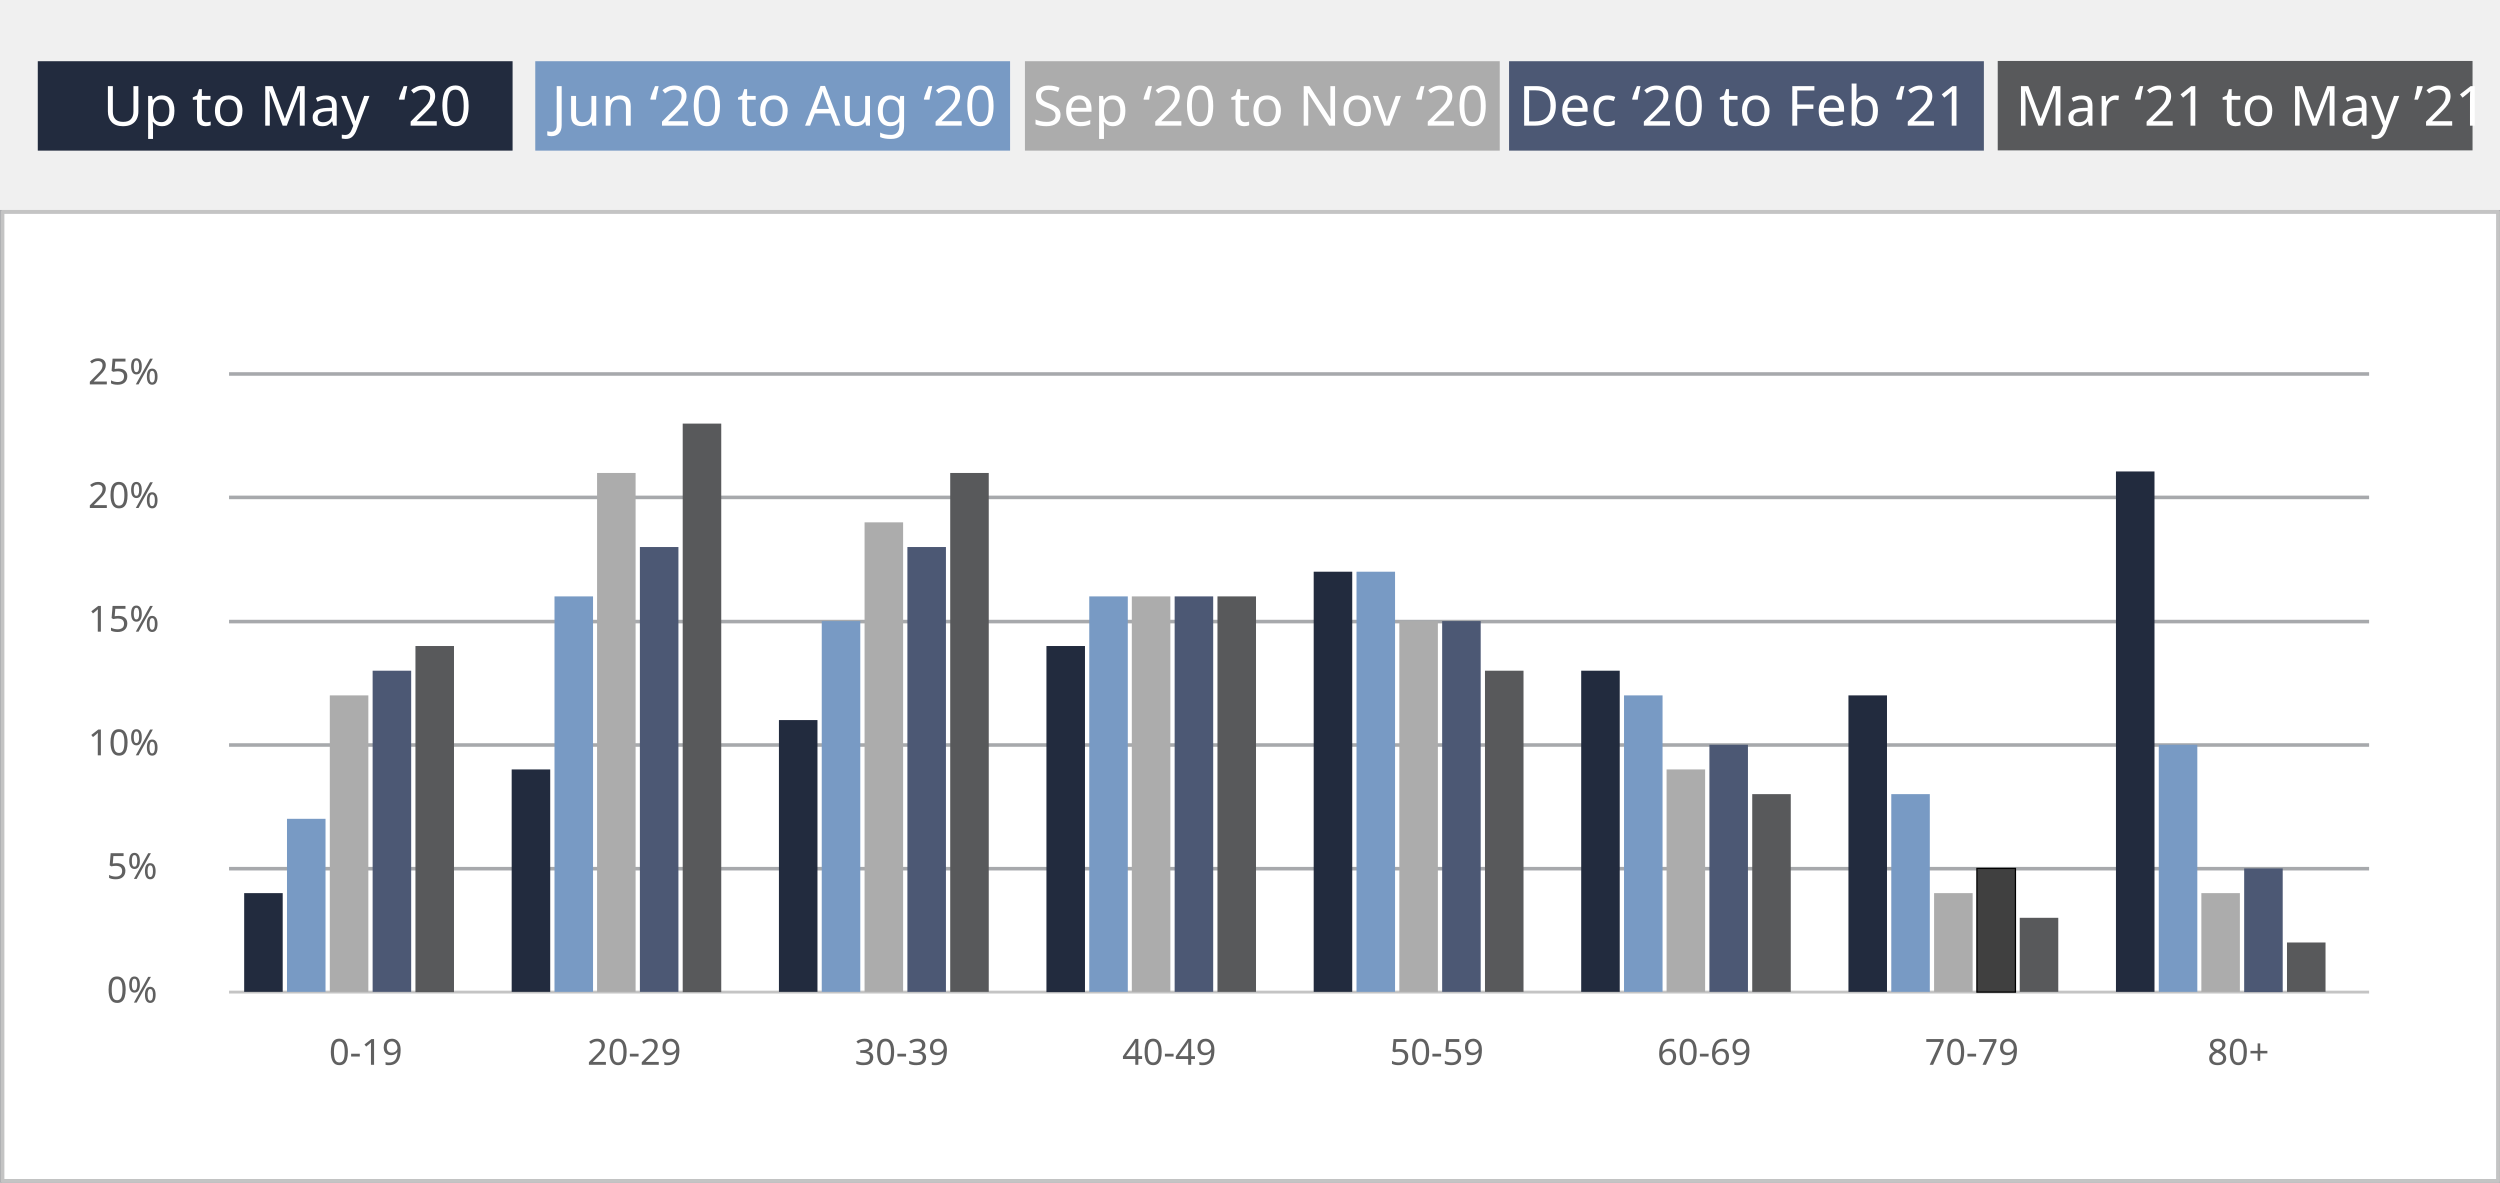
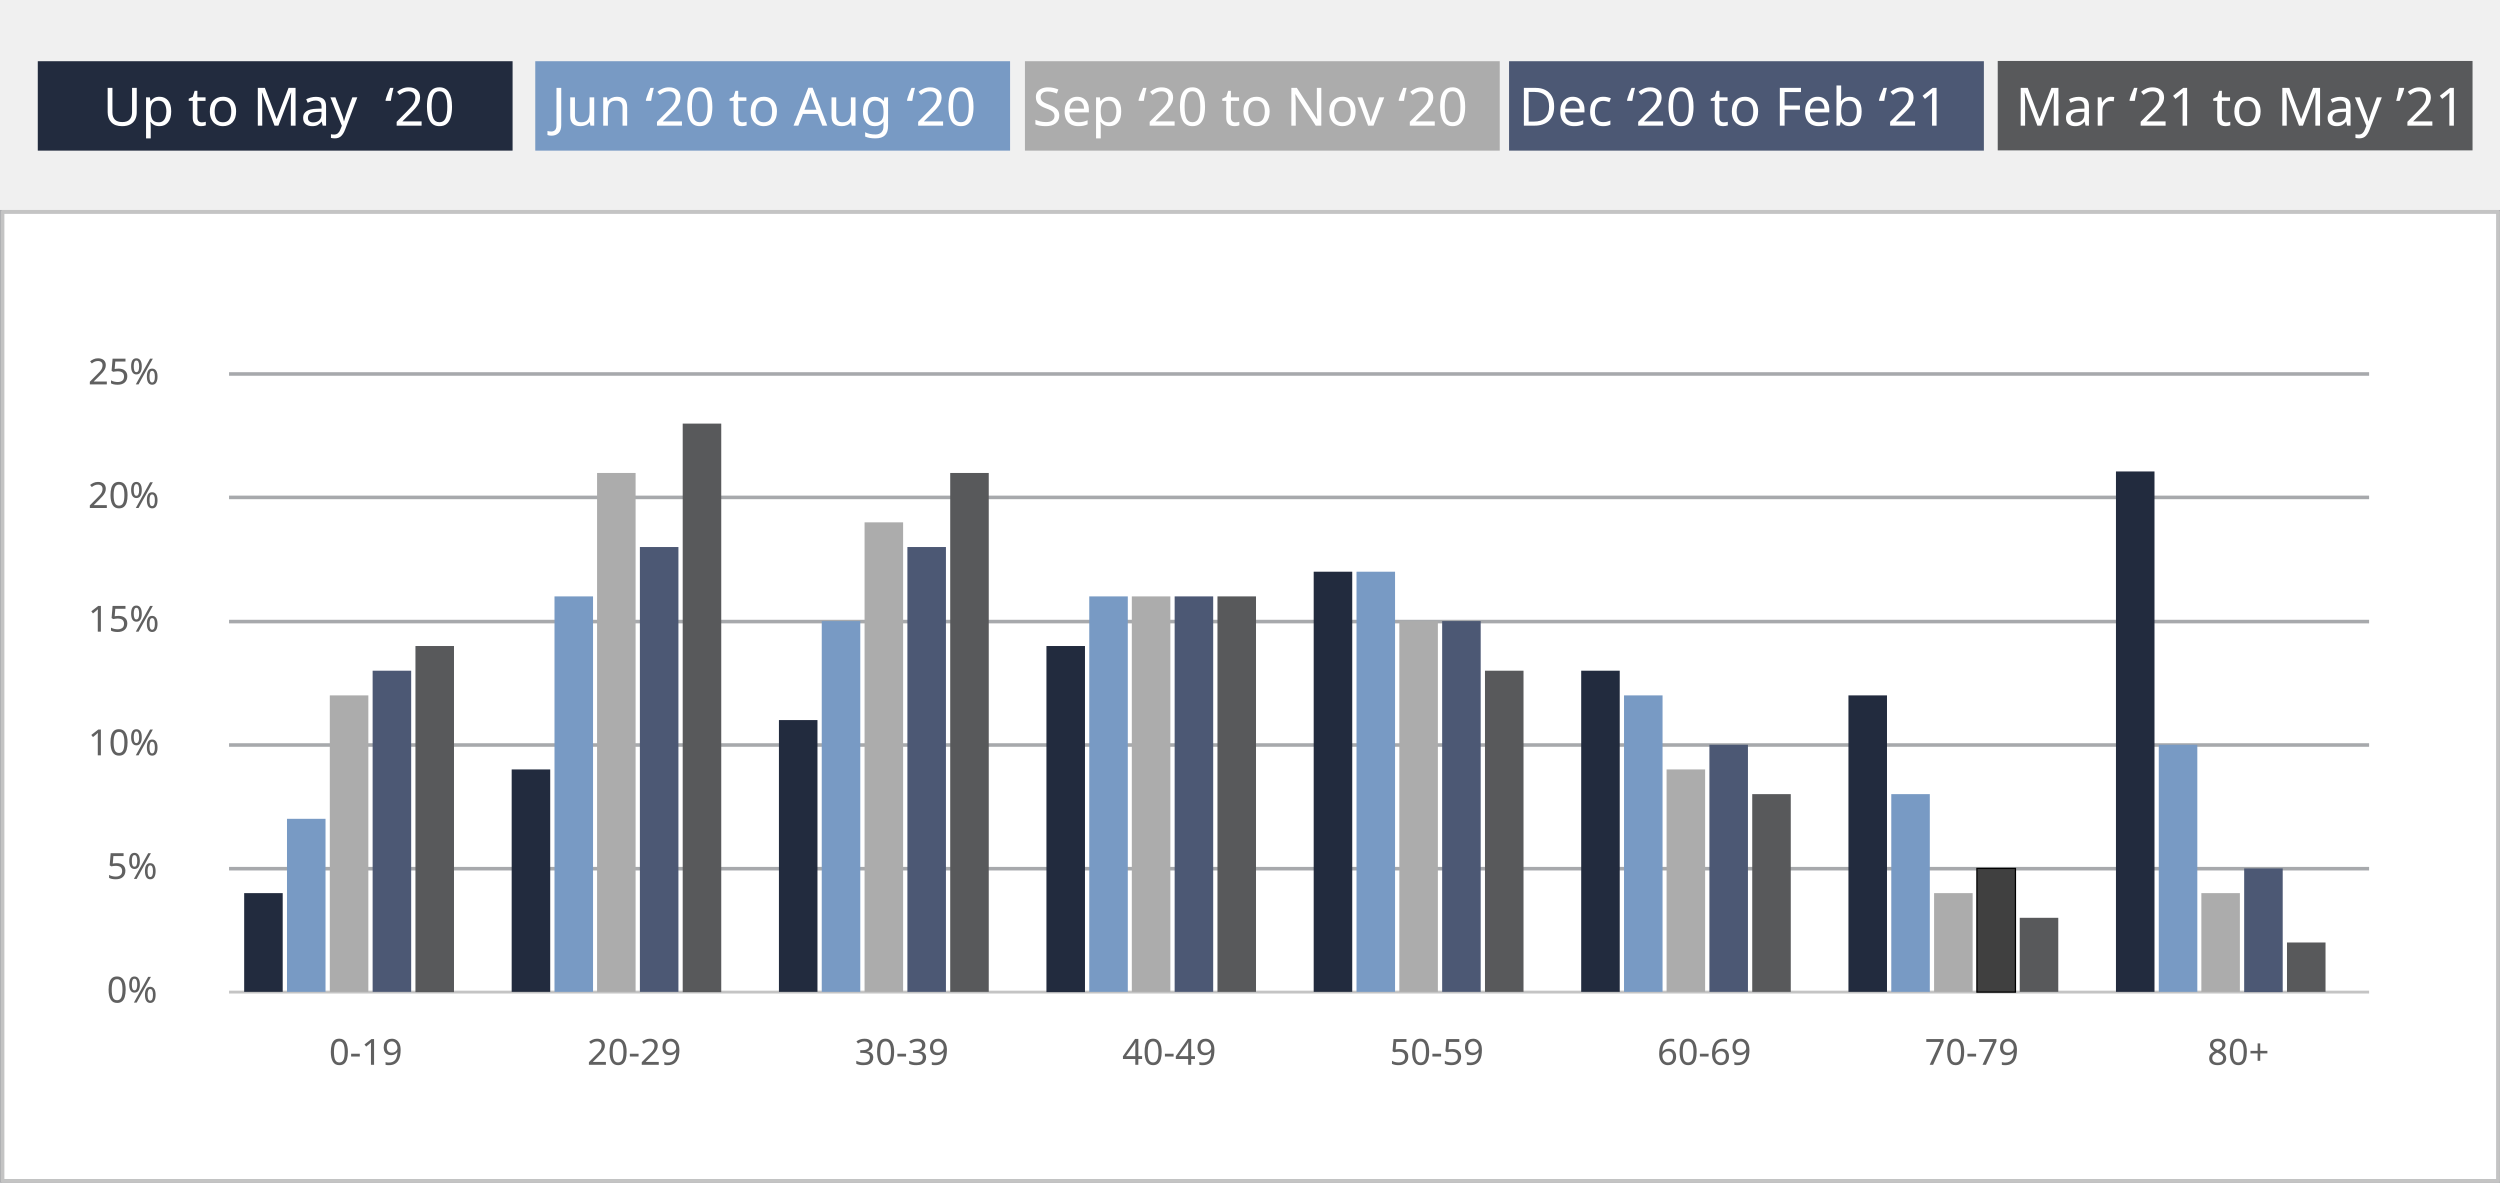
<svg xmlns="http://www.w3.org/2000/svg" version="1.1" id="Слой_1" x="0px" y="0px" viewBox="0 0 992.5 469.6" style="enable-background:new 0 0 992.5 469.6;" xml:space="preserve">
  <style type="text/css">
	.st0{fill:#FFFFFF;stroke:#A7A9AC;stroke-width:1.417;stroke-miterlimit:10;}
	.st1{fill:none;stroke:#C4C4C4;stroke-width:1.417;stroke-linejoin:round;}
	.st2{fill:none;stroke:#A7A9AC;stroke-width:1.417;stroke-miterlimit:10;}
	.st3{fill:none;stroke:#C4C4C4;stroke-width:1.134;stroke-linejoin:round;}
	.st4{fill:#606060;font-family:'IBM Plex Sans',sans-serif;}
- 	.st5{font-family:'IBM Plex Sans',sans-serif;}
+ 	.pst5{font-family:'IBM Plex Sans',sans-serif;}
	.st6{font-size:14.314px;}
	.st7{fill:#58595B;}
- 	.st8{fill:#4C5874;}
+ 	.rst8{fill:#4C5874;}
	.st9{fill:#ACACAC;}
	.st10{fill:#789AC4;}
	.st11{fill:#222B3E;}
	.st12{fill:#404040;stroke:#000000;stroke-width:0.5;stroke-miterlimit:10;}
	.st13{fill:#FFFFFF;}
- 	.st14{font-size:22px;}
+ 	.st14{font-size:21px;}
</style>
  <g transform="translate(-463.765 -13745.731)">
    <rect x="464.5" y="13829.8" class="st0" width="991.1" height="384.8" />
    <rect x="464.8" y="13829.8" class="st1" width="990.7" height="384.8" />
    <path class="st2" d="M554.7,13894.2h849.6 M554.7,13943.2h849.6 M554.7,13992.5h849.6 M554.7,14041.5h849.6 M554.7,14090.6h849.6" />
    <line class="st3" x1="554.7" y1="14139.6" x2="1404.3" y2="14139.6" />
    <text transform="matrix(1 0 0 1 506.171 14143.757)" class="st4 st5 st6">0%</text>
    <text transform="matrix(1 0 0 1 506.171 14094.671)" class="st4 st5 st6">5%</text>
    <text transform="matrix(1 0 0 1 498.739 14045.586)" class="st4 st5 st6">10%</text>
    <text transform="matrix(1 0 0 1 498.739 13996.499)" class="st4 st5 st6">15%</text>
    <text transform="matrix(1 0 0 1 498.739 13947.413)" class="st4 st5 st6">20%</text>
    <text transform="matrix(1 0 0 1 498.739 13898.334)" class="st4 st5 st6">25%</text>
    <text transform="matrix(1 0 0 1 594.394 14168.464)" class="st4 st5 st6">0-19</text>
    <text transform="matrix(1 0 0 1 696.871 14168.464)" class="st4 st5 st6">20-29</text>
    <text transform="matrix(1 0 0 1 803.074 14168.464)" class="st4 st5 st6">30-39</text>
    <text transform="matrix(1 0 0 1 909.278 14168.464)" class="st4 st5 st6">40-49</text>
    <text transform="matrix(1 0 0 1 1015.472 14168.464)" class="st4 st5 st6">50-59</text>
    <text transform="matrix(1 0 0 1 1121.675 14168.464)" class="st4 st5 st6">60-69</text>
    <text transform="matrix(1 0 0 1 1227.88 14168.464)" class="st4 st5 st6">70-79</text>
    <text transform="matrix(1 0 0 1 1340.103 14168.464)" class="st4 st5 st6">80+</text>
    <rect x="628.7" y="14002.2" class="st7" width="15.3" height="137.4" />
-     <rect x="611.7" y="14012" class="st8" width="15.3" height="127.5" />
+     <rect x="611.7" y="14012" class="rst8" width="15.3" height="127.5" />
    <rect x="594.7" y="14021.8" class="st9" width="15.3" height="117.7" />
    <rect x="577.7" y="14070.8" class="st10" width="15.3" height="68.7" />
    <rect x="560.7" y="14100.3" class="st11" width="15.3" height="39.2" />
    <rect x="734.8" y="13913.9" class="st7" width="15.3" height="225.7" />
-     <rect x="717.8" y="13962.9" class="st8" width="15.3" height="176.6" />
+     <rect x="717.8" y="13962.9" class="rst8" width="15.3" height="176.6" />
    <rect x="700.8" y="13933.5" class="st9" width="15.3" height="206" />
    <rect x="683.9" y="13982.5" class="st10" width="15.3" height="157" />
    <rect x="666.9" y="14051.2" class="st11" width="15.3" height="88.3" />
    <rect x="841" y="13933.5" class="st7" width="15.3" height="206" />
-     <rect x="824" y="13962.9" class="st8" width="15.3" height="176.6" />
+     <rect x="824" y="13962.9" class="rst8" width="15.3" height="176.6" />
    <rect x="807" y="13953.1" class="st9" width="15.3" height="186.4" />
    <rect x="790" y="13992.3" class="st10" width="15.3" height="147.2" />
    <rect x="773" y="14031.6" class="st11" width="15.3" height="107.9" />
    <rect x="947.1" y="13982.5" class="st7" width="15.3" height="157" />
-     <rect x="930.1" y="13982.5" class="st8" width="15.3" height="157" />
+     <rect x="930.1" y="13982.5" class="rst8" width="15.3" height="157" />
    <rect x="913.1" y="13982.5" class="st9" width="15.3" height="157" />
    <rect x="896.2" y="13982.5" class="st10" width="15.3" height="157" />
    <rect x="879.2" y="14002.2" class="st11" width="15.3" height="137.4" />
    <rect x="1053.3" y="14012" class="st7" width="15.3" height="127.5" />
-     <rect x="1036.3" y="13992.3" class="st8" width="15.3" height="147.2" />
+     <rect x="1036.3" y="13992.3" class="rst8" width="15.3" height="147.2" />
    <rect x="1019.3" y="13992.3" class="st9" width="15.3" height="147.2" />
    <rect x="1002.3" y="13972.7" class="st10" width="15.3" height="166.8" />
    <rect x="985.3" y="13972.7" class="st11" width="15.3" height="166.8" />
    <rect x="1159.4" y="14061" class="st7" width="15.3" height="78.5" />
-     <rect x="1142.4" y="14041.4" class="st8" width="15.3" height="98.1" />
+     <rect x="1142.4" y="14041.4" class="rst8" width="15.3" height="98.1" />
    <rect x="1125.4" y="14051.2" class="st9" width="15.3" height="88.3" />
    <rect x="1108.5" y="14021.8" class="st10" width="15.3" height="117.7" />
    <rect x="1091.5" y="14012" class="st11" width="15.3" height="127.5" />
    <rect x="1265.6" y="14110.1" class="st7" width="15.3" height="29.4" />
    <rect x="1248.6" y="14090.5" class="st12" width="15.3" height="49.1" />
    <rect x="1231.6" y="14100.3" class="st9" width="15.3" height="39.2" />
    <rect x="1214.6" y="14061" class="st10" width="15.3" height="78.5" />
    <rect x="1197.6" y="14021.8" class="st11" width="15.3" height="117.7" />
    <rect x="1371.7" y="14119.9" class="st7" width="15.3" height="19.6" />
-     <rect x="1354.7" y="14090.5" class="st8" width="15.3" height="49.1" />
+     <rect x="1354.7" y="14090.5" class="rst8" width="15.3" height="49.1" />
    <rect x="1337.7" y="14100.3" class="st9" width="15.3" height="39.2" />
    <rect x="1320.8" y="14041.4" class="st10" width="15.3" height="98.1" />
    <rect x="1303.8" y="13932.9" class="st11" width="15.3" height="206.6" />
  </g>
  <rect id="Rectangle_384_4_" x="793.1" y="24.2" class="st7" width="188.5" height="35.5" />
-   <rect id="Rectangle_384_3_" x="599.1" y="24.3" class="st8" width="188.5" height="35.5" />
+   <rect id="Rectangle_384_3_" x="599.1" y="24.3" class="rst8" width="188.5" height="35.5" />
  <rect id="Rectangle_384_2_" x="406.9" y="24.3" class="st9" width="188.5" height="35.5" />
  <rect id="Rectangle_384_1_" x="212.5" y="24.3" class="st10" width="188.5" height="35.5" />
  <rect id="Rectangle_384" x="15" y="24.3" class="st11" width="188.5" height="35.5" />
-   <text transform="matrix(1 0 0 1 409.9802 49.8848)" class="st13 st5 st14">Sep ‘20 to Nov ‘20</text>
-   <text transform="matrix(1 0 0 1 602.9455 49.8848)" class="st13 st5 st14">Dec ‘20 to Feb ‘21</text>
-   <text transform="matrix(1 0 0 1 800.1832 49.8848)" class="st13 st5 st14">Mar ‘21 to May ’21</text>
-   <text transform="matrix(1 0 0 1 218.9841 49.8848)" class="st13 st5 st14">Jun ‘20 to Aug ‘20</text>
-   <text transform="matrix(1 0 0 1 40.8514 49.8848)" class="st13 st5 st14">Up to May  ‘20</text>
+   <text transform="matrix(1 0 0 1 409.9802 49.8848)" class="st13 pst5  st14">Sep ‘20 to Nov ‘20</text>
+   <text transform="matrix(1 0 0 1 602.9455 49.8848)" class="st13 pst5  st14">Dec ‘20 to Feb ‘21</text>
+   <text transform="matrix(1 0 0 1 800.1832 49.8848)" class="st13 pst5  st14">Mar ‘21 to May ’21</text>
+   <text transform="matrix(1 0 0 1 218.9841 49.8848)" class="st13 pst5  st14">Jun ‘20 to Aug ‘20</text>
+   <text transform="matrix(1 0 0 1 40.8514 49.8848)" class="st13 pst5  st14">Up to May  ‘20</text>
</svg>
